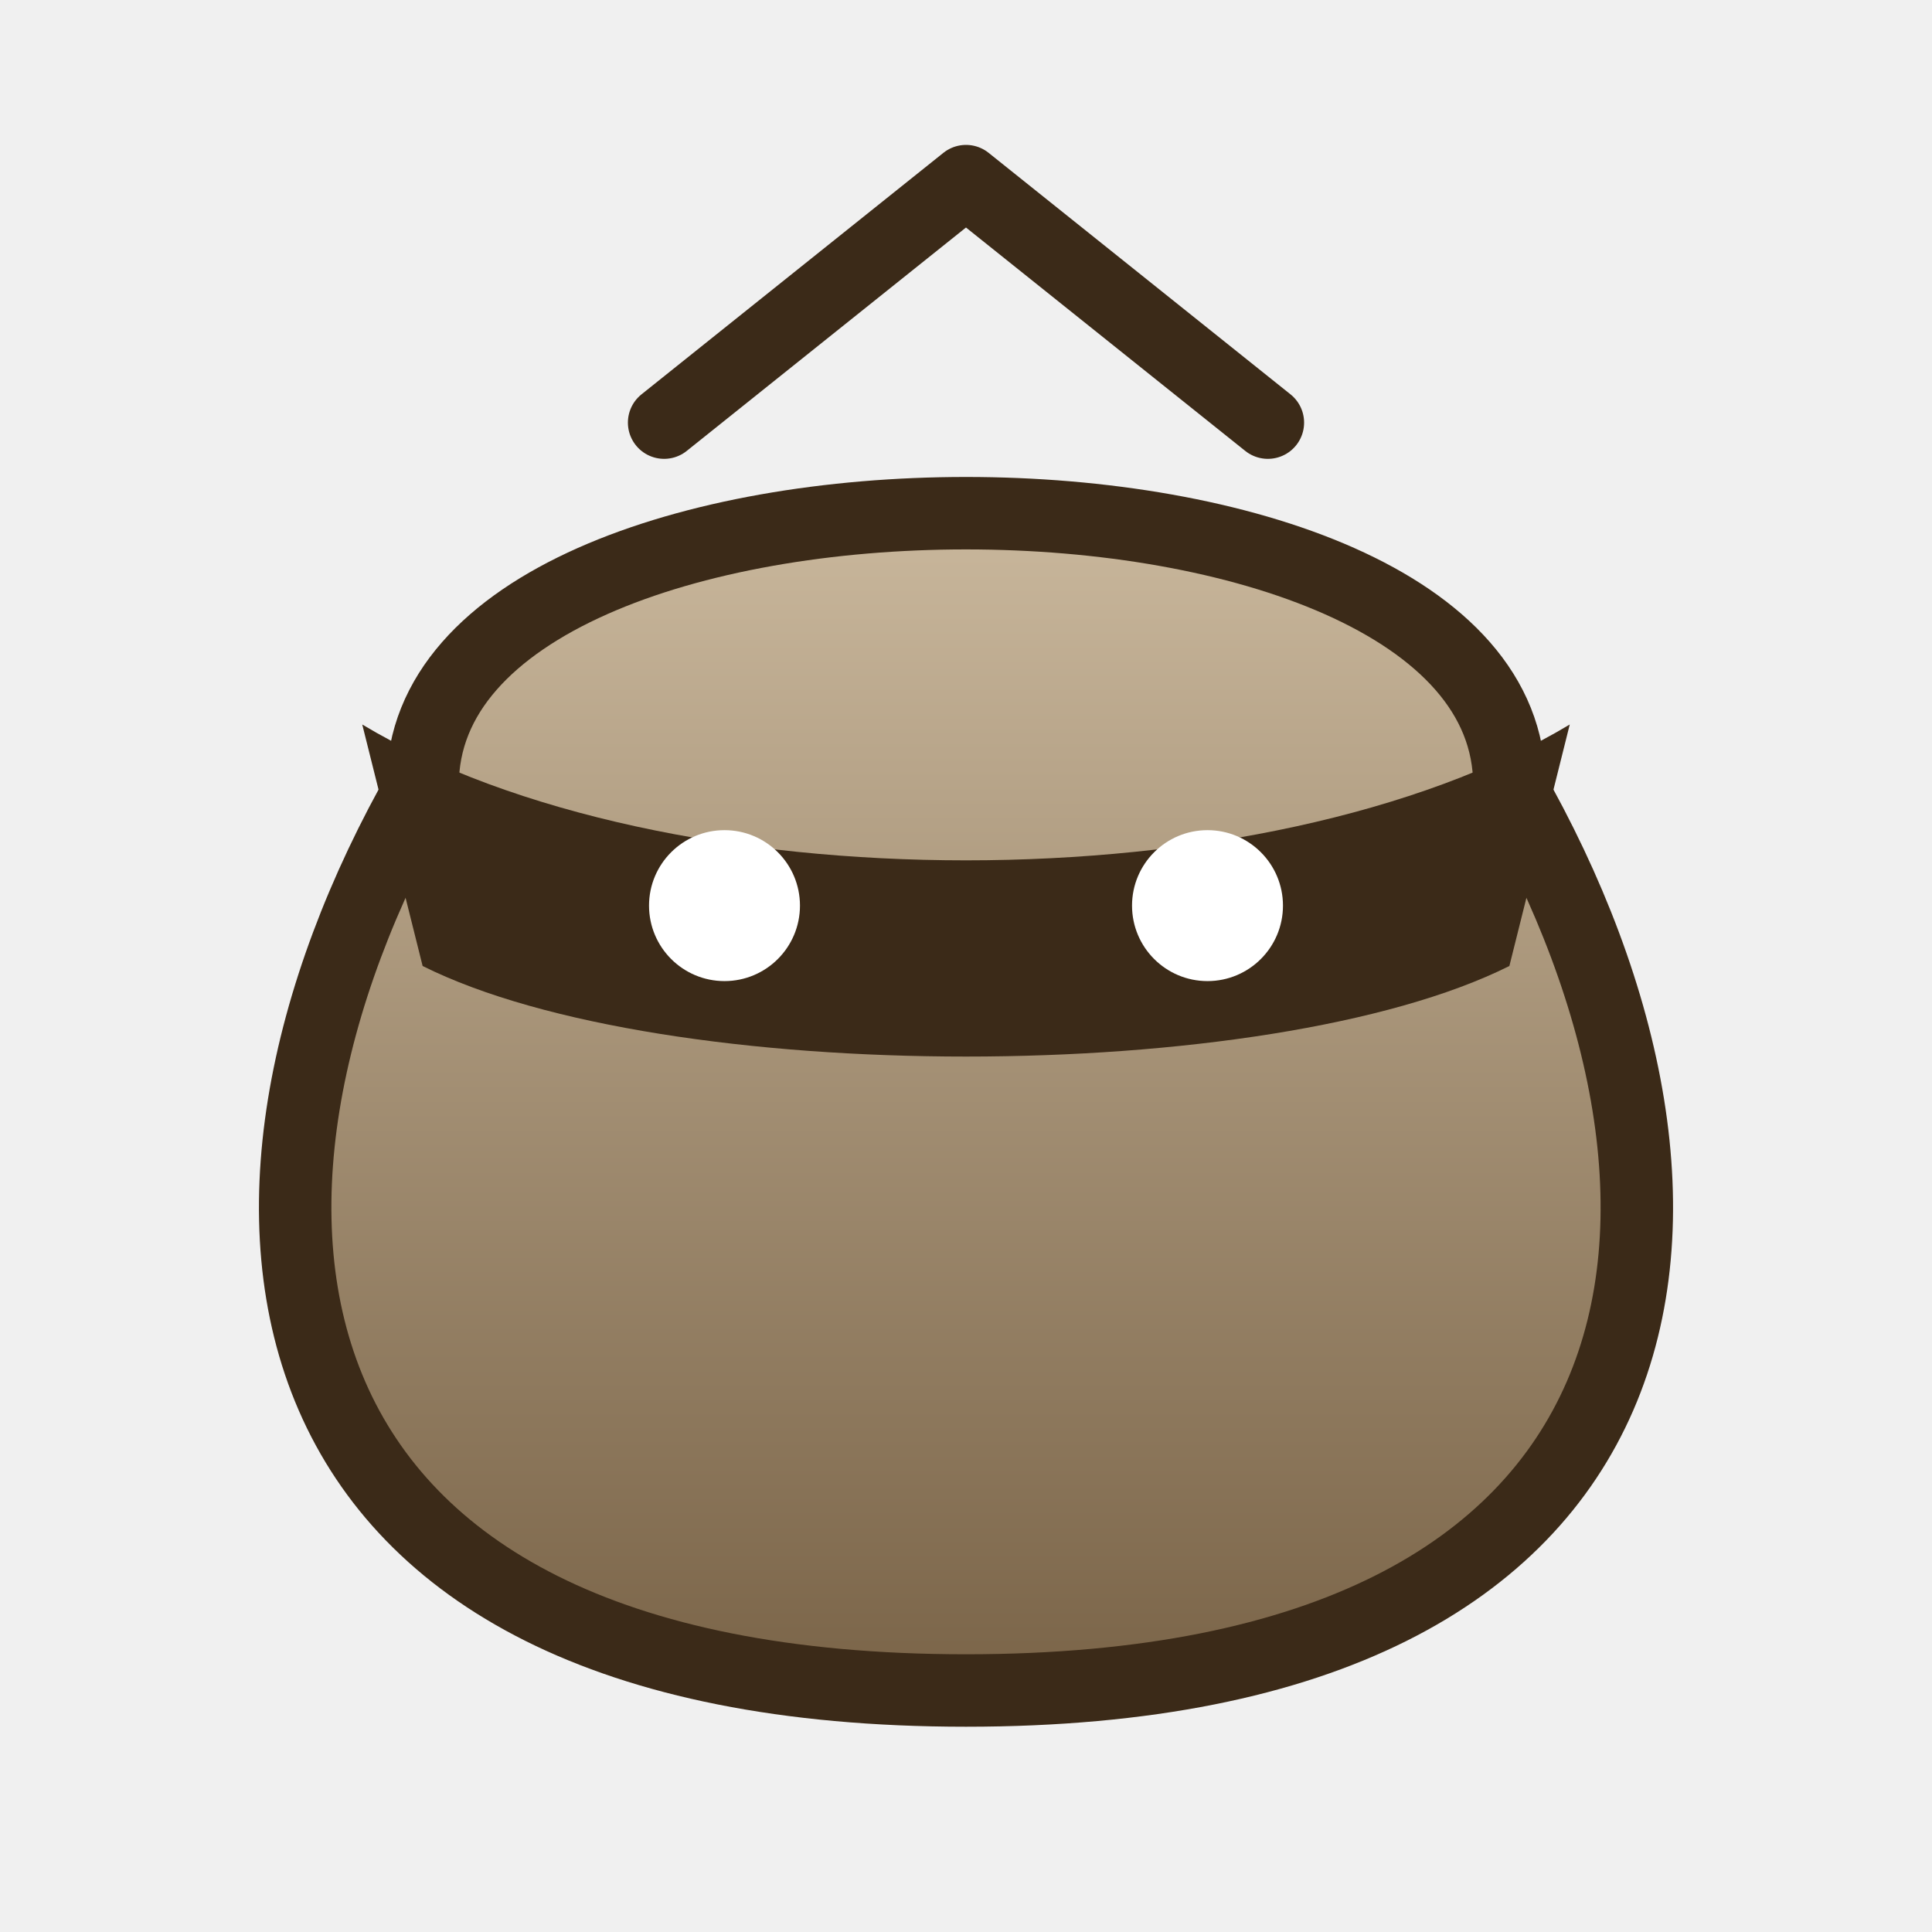
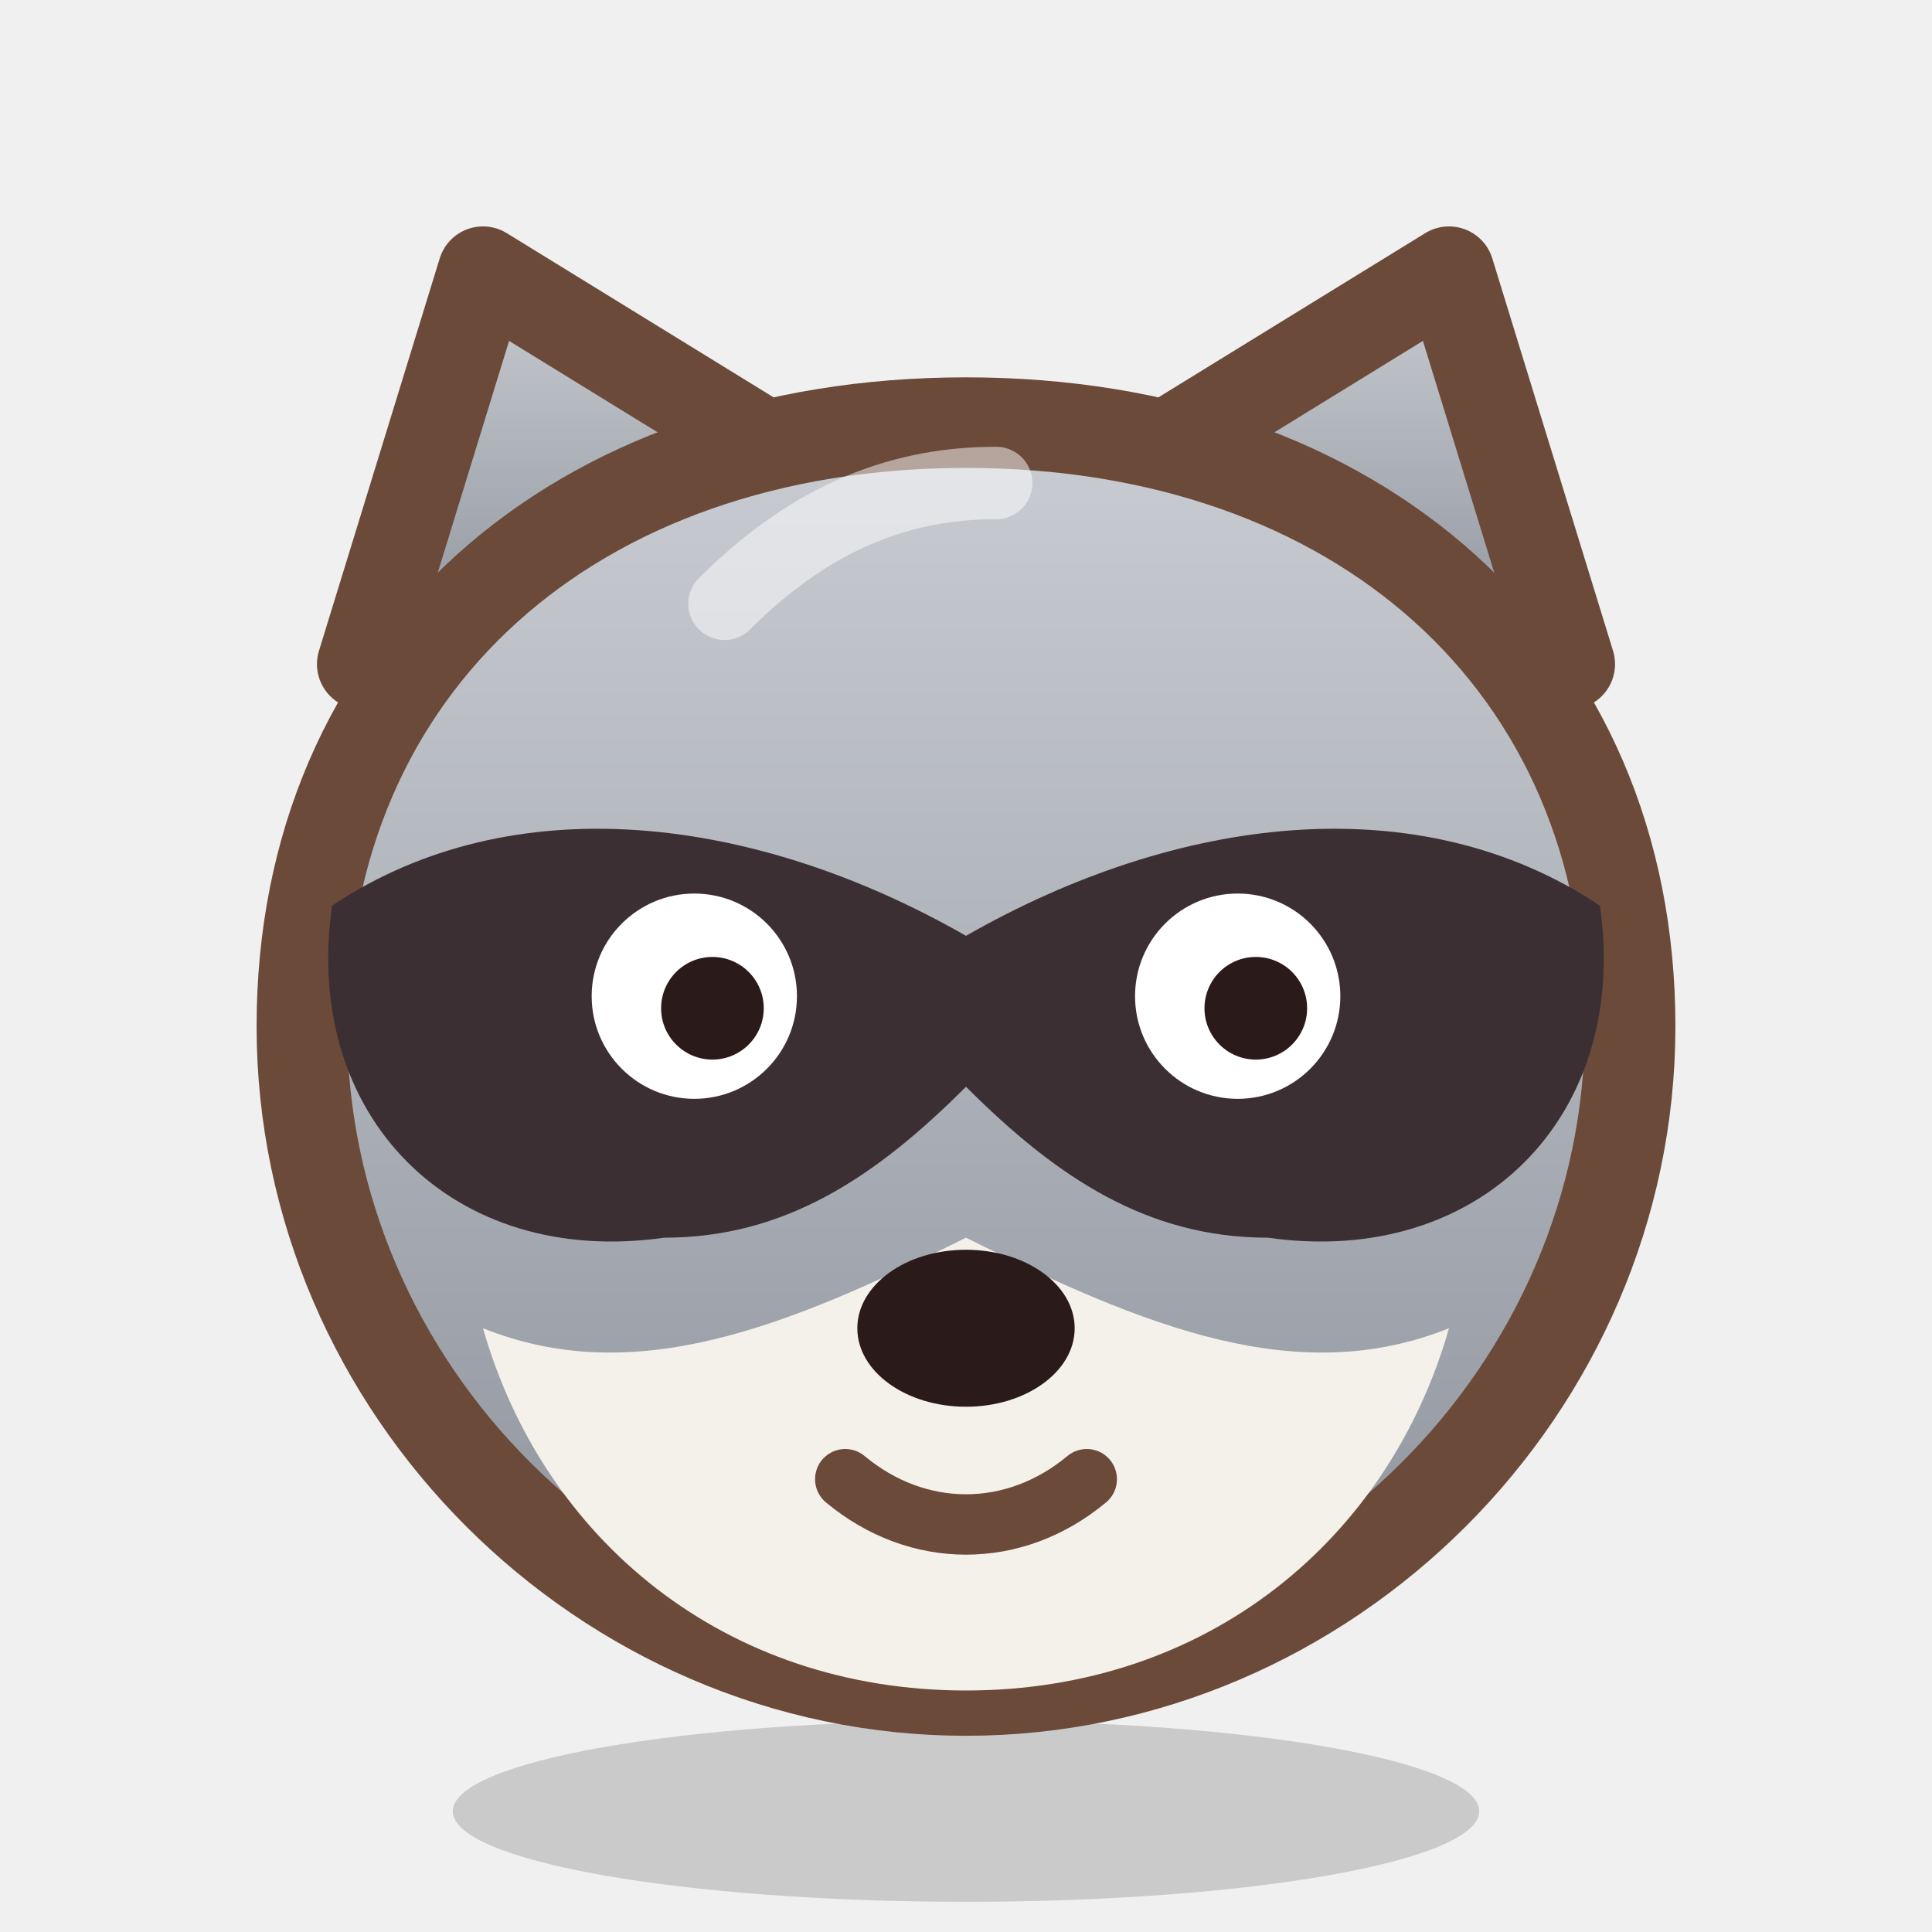
- <svg xmlns="http://www.w3.org/2000/svg" viewBox="0 0 64 64">
+ <svg xmlns="http://www.w3.org/2000/svg" viewBox="0 0 64 64" stroke-linejoin="round" stroke-linecap="round">
  <defs>
-     <linearGradient id="a" x1="0" y1="0" x2="0" y2="1">
-       <stop offset="0" stop-color="#c9b79c" />
-       <stop offset="1" stop-color="#7a6448" />
+     <linearGradient id="lM" x1="0" y1="0" x2="0" y2="1">
+       <stop offset="0" stop-color="#c9ccd2" />
+       <stop offset="1" stop-color="#8e939c" />
    </linearGradient>
  </defs>
-   <path d="M14 26 C14 14 50 14 50 26 C58 40 56 56 32 56 C8 56 6 40 14 26z" fill="url(#a)" stroke="#3b2a18" stroke-width="2.4" stroke-linejoin="round" stroke-linecap="round" />
-   <path d="M12 24 C22 30 42 30 52 24 L50 32 C42 36 22 36 14 32z" fill="#3b2a18" />
-   <path d="M22 14 L32 6 L42 14" fill="none" stroke="#3b2a18" stroke-width="2.4" stroke-linejoin="round" stroke-linecap="round" />
-   <circle cx="24" cy="30" r="2.5" fill="#fff" />
-   <circle cx="40" cy="30" r="2.5" fill="#fff" />
+   <ellipse cx="32" cy="60" rx="17" ry="3" fill="#000" opacity=".16" />
+   <g stroke="#6b4a3a" stroke-width="3">
+     <path d="M12 22l4-13 13 8zM52 22l-4-13-13 8z" fill="url(#lM)" />
+     <path d="M10 34c0-12 9-20 22-20s22 8 22 20c0 12-10 22-22 22S10 46 10 34z" fill="url(#lM)" />
+   </g>
+   <path d="M32 56c-8 0-14-5-16-12 5 2 10 0 16-3 6 3 11 5 16 3-2 7-8 12-16 12z" fill="#f4f1ea" />
+   <path d="M11 30c6-4 14-3 21 1 7-4 15-5 21-1 1 7-4 12-11 11-4 0-7-2-10-5-3 3-6 5-10 5-7 1-12-4-11-11z" fill="#3b2f33" />
+   <circle cx="23" cy="33" r="3.4" fill="#fff" />
+   <circle cx="41" cy="33" r="3.4" fill="#fff" />
+   <circle cx="23.6" cy="33.4" r="1.7" fill="#2a1a1a" />
+   <circle cx="41.6" cy="33.4" r="1.7" fill="#2a1a1a" />
+   <ellipse cx="32" cy="44" rx="3.6" ry="2.6" fill="#2a1a1a" />
+   <path d="M28 49c2.4 2 5.6 2 8 0" fill="none" stroke="#6b4a3a" stroke-width="2" />
+   <path d="M24 20c3-3 6-4 9-4" fill="none" stroke="#fff" stroke-width="2.4" opacity=".5" />
</svg>
